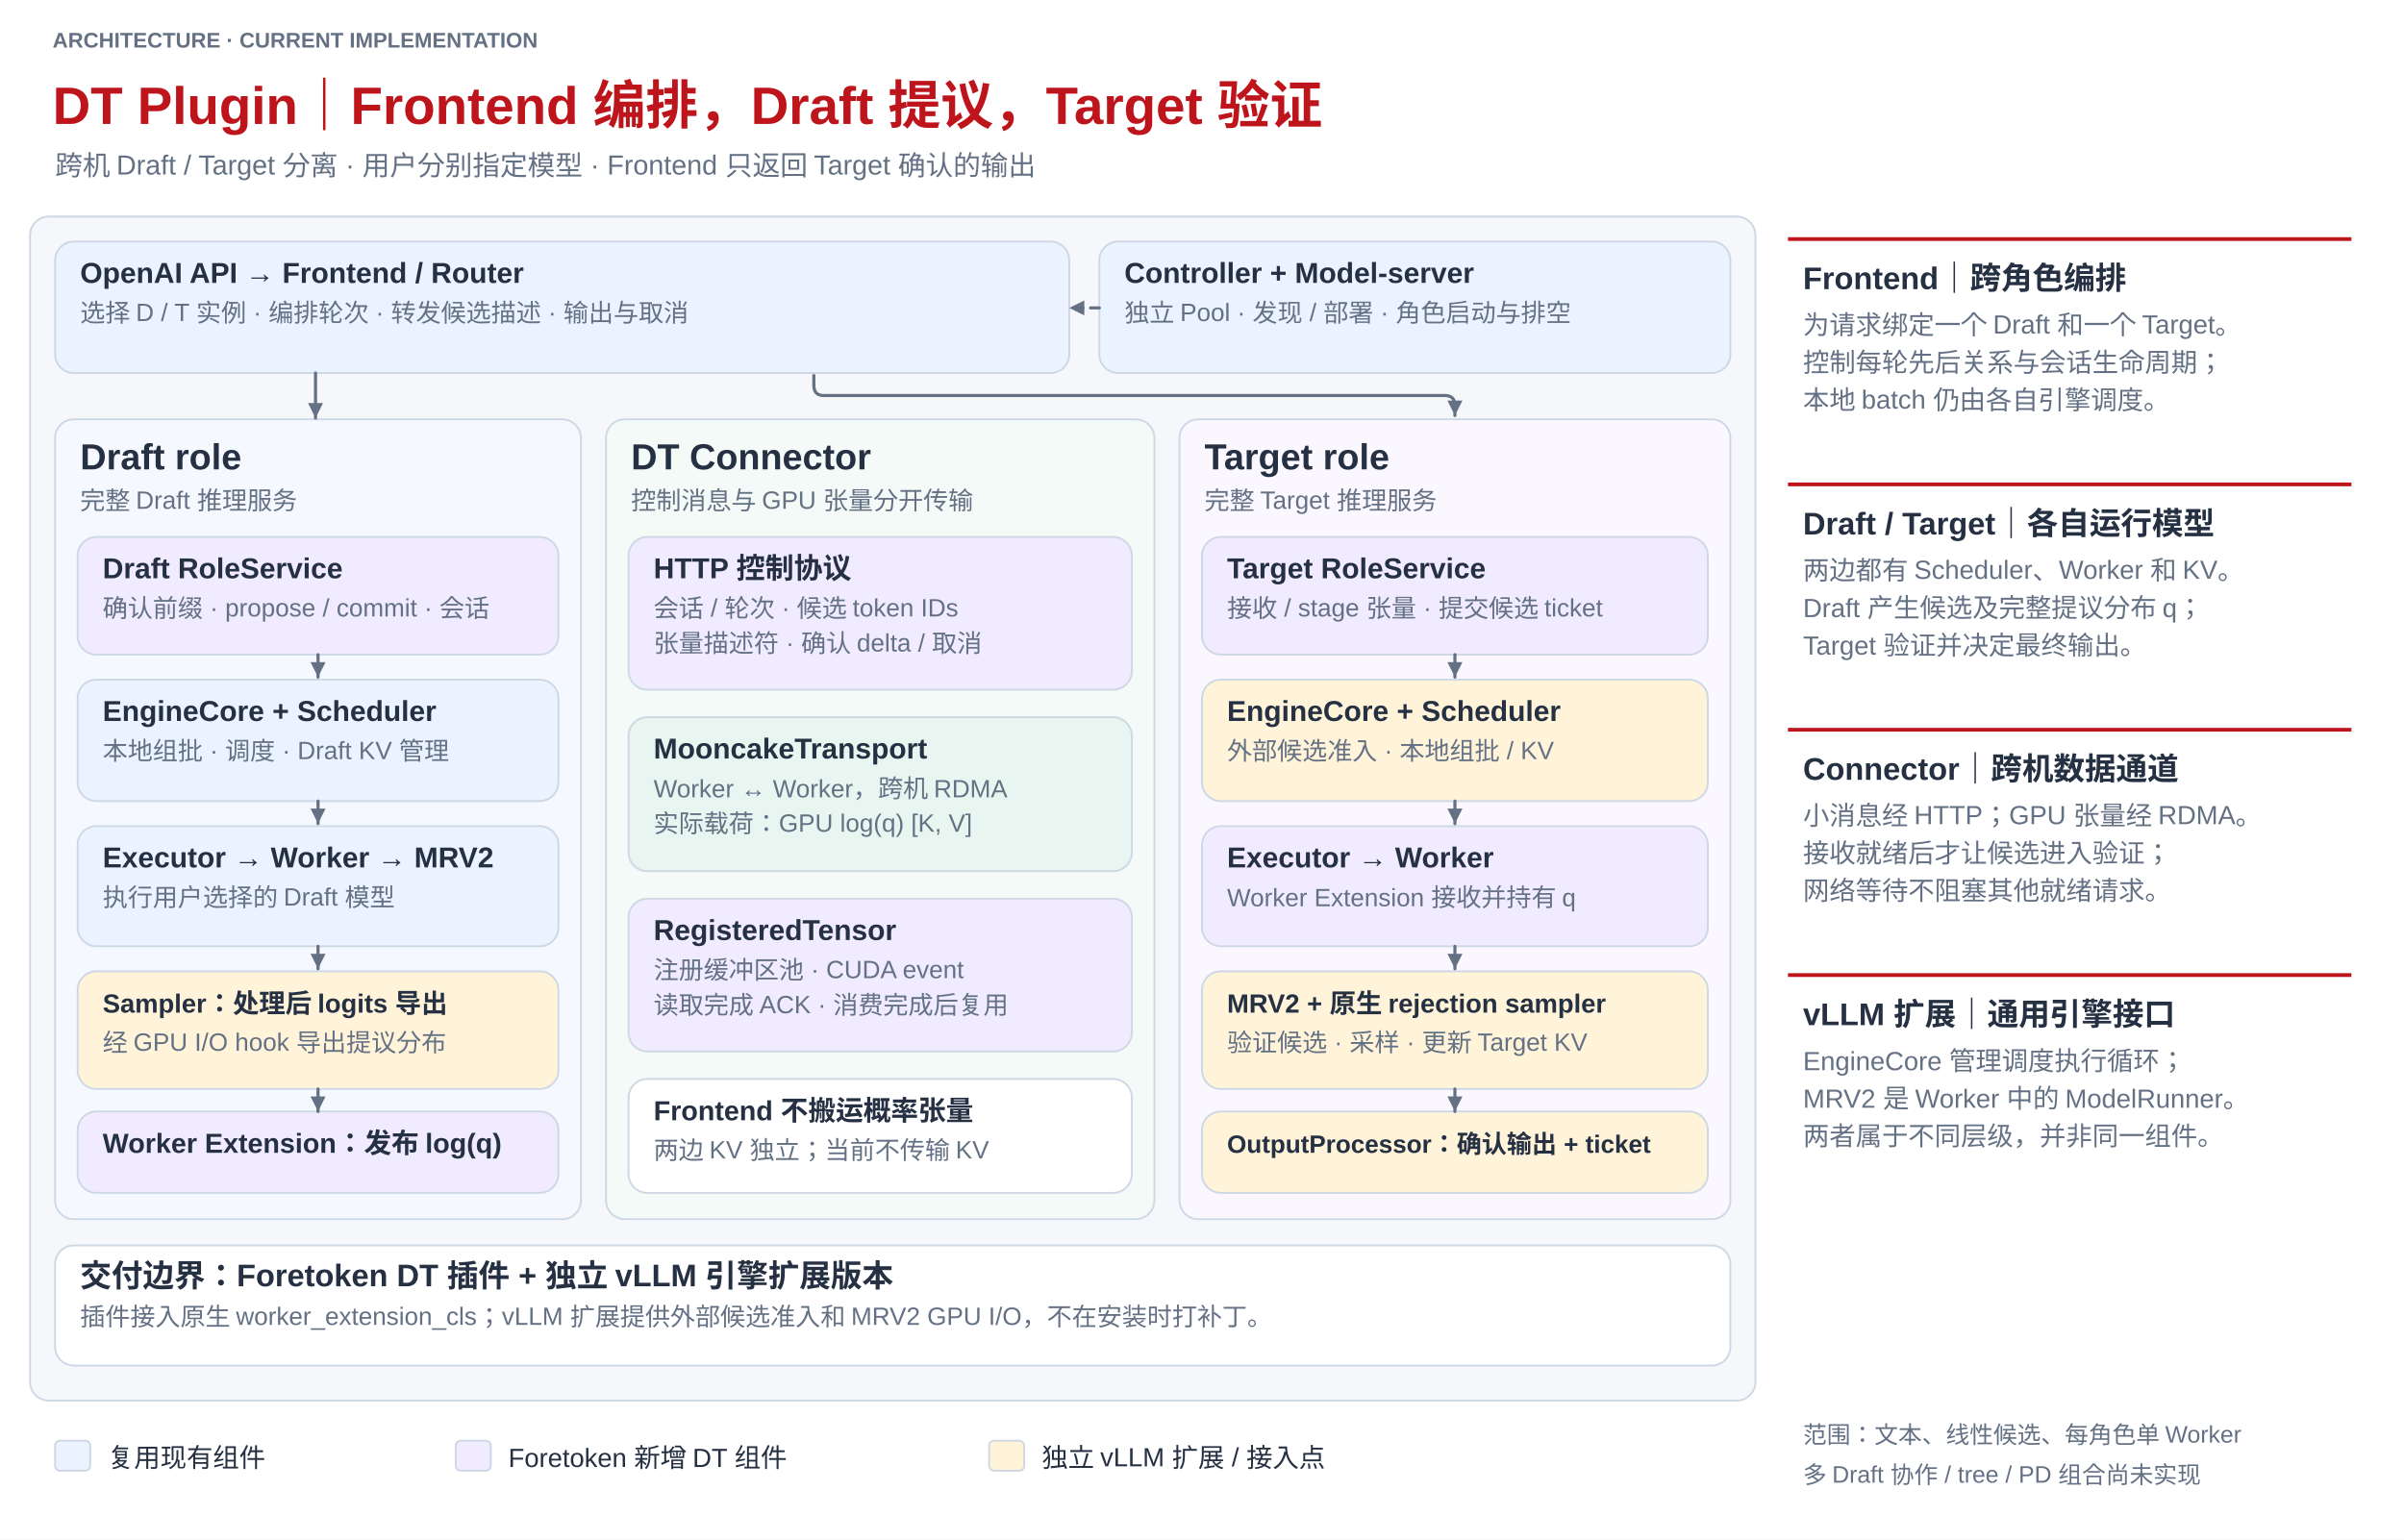
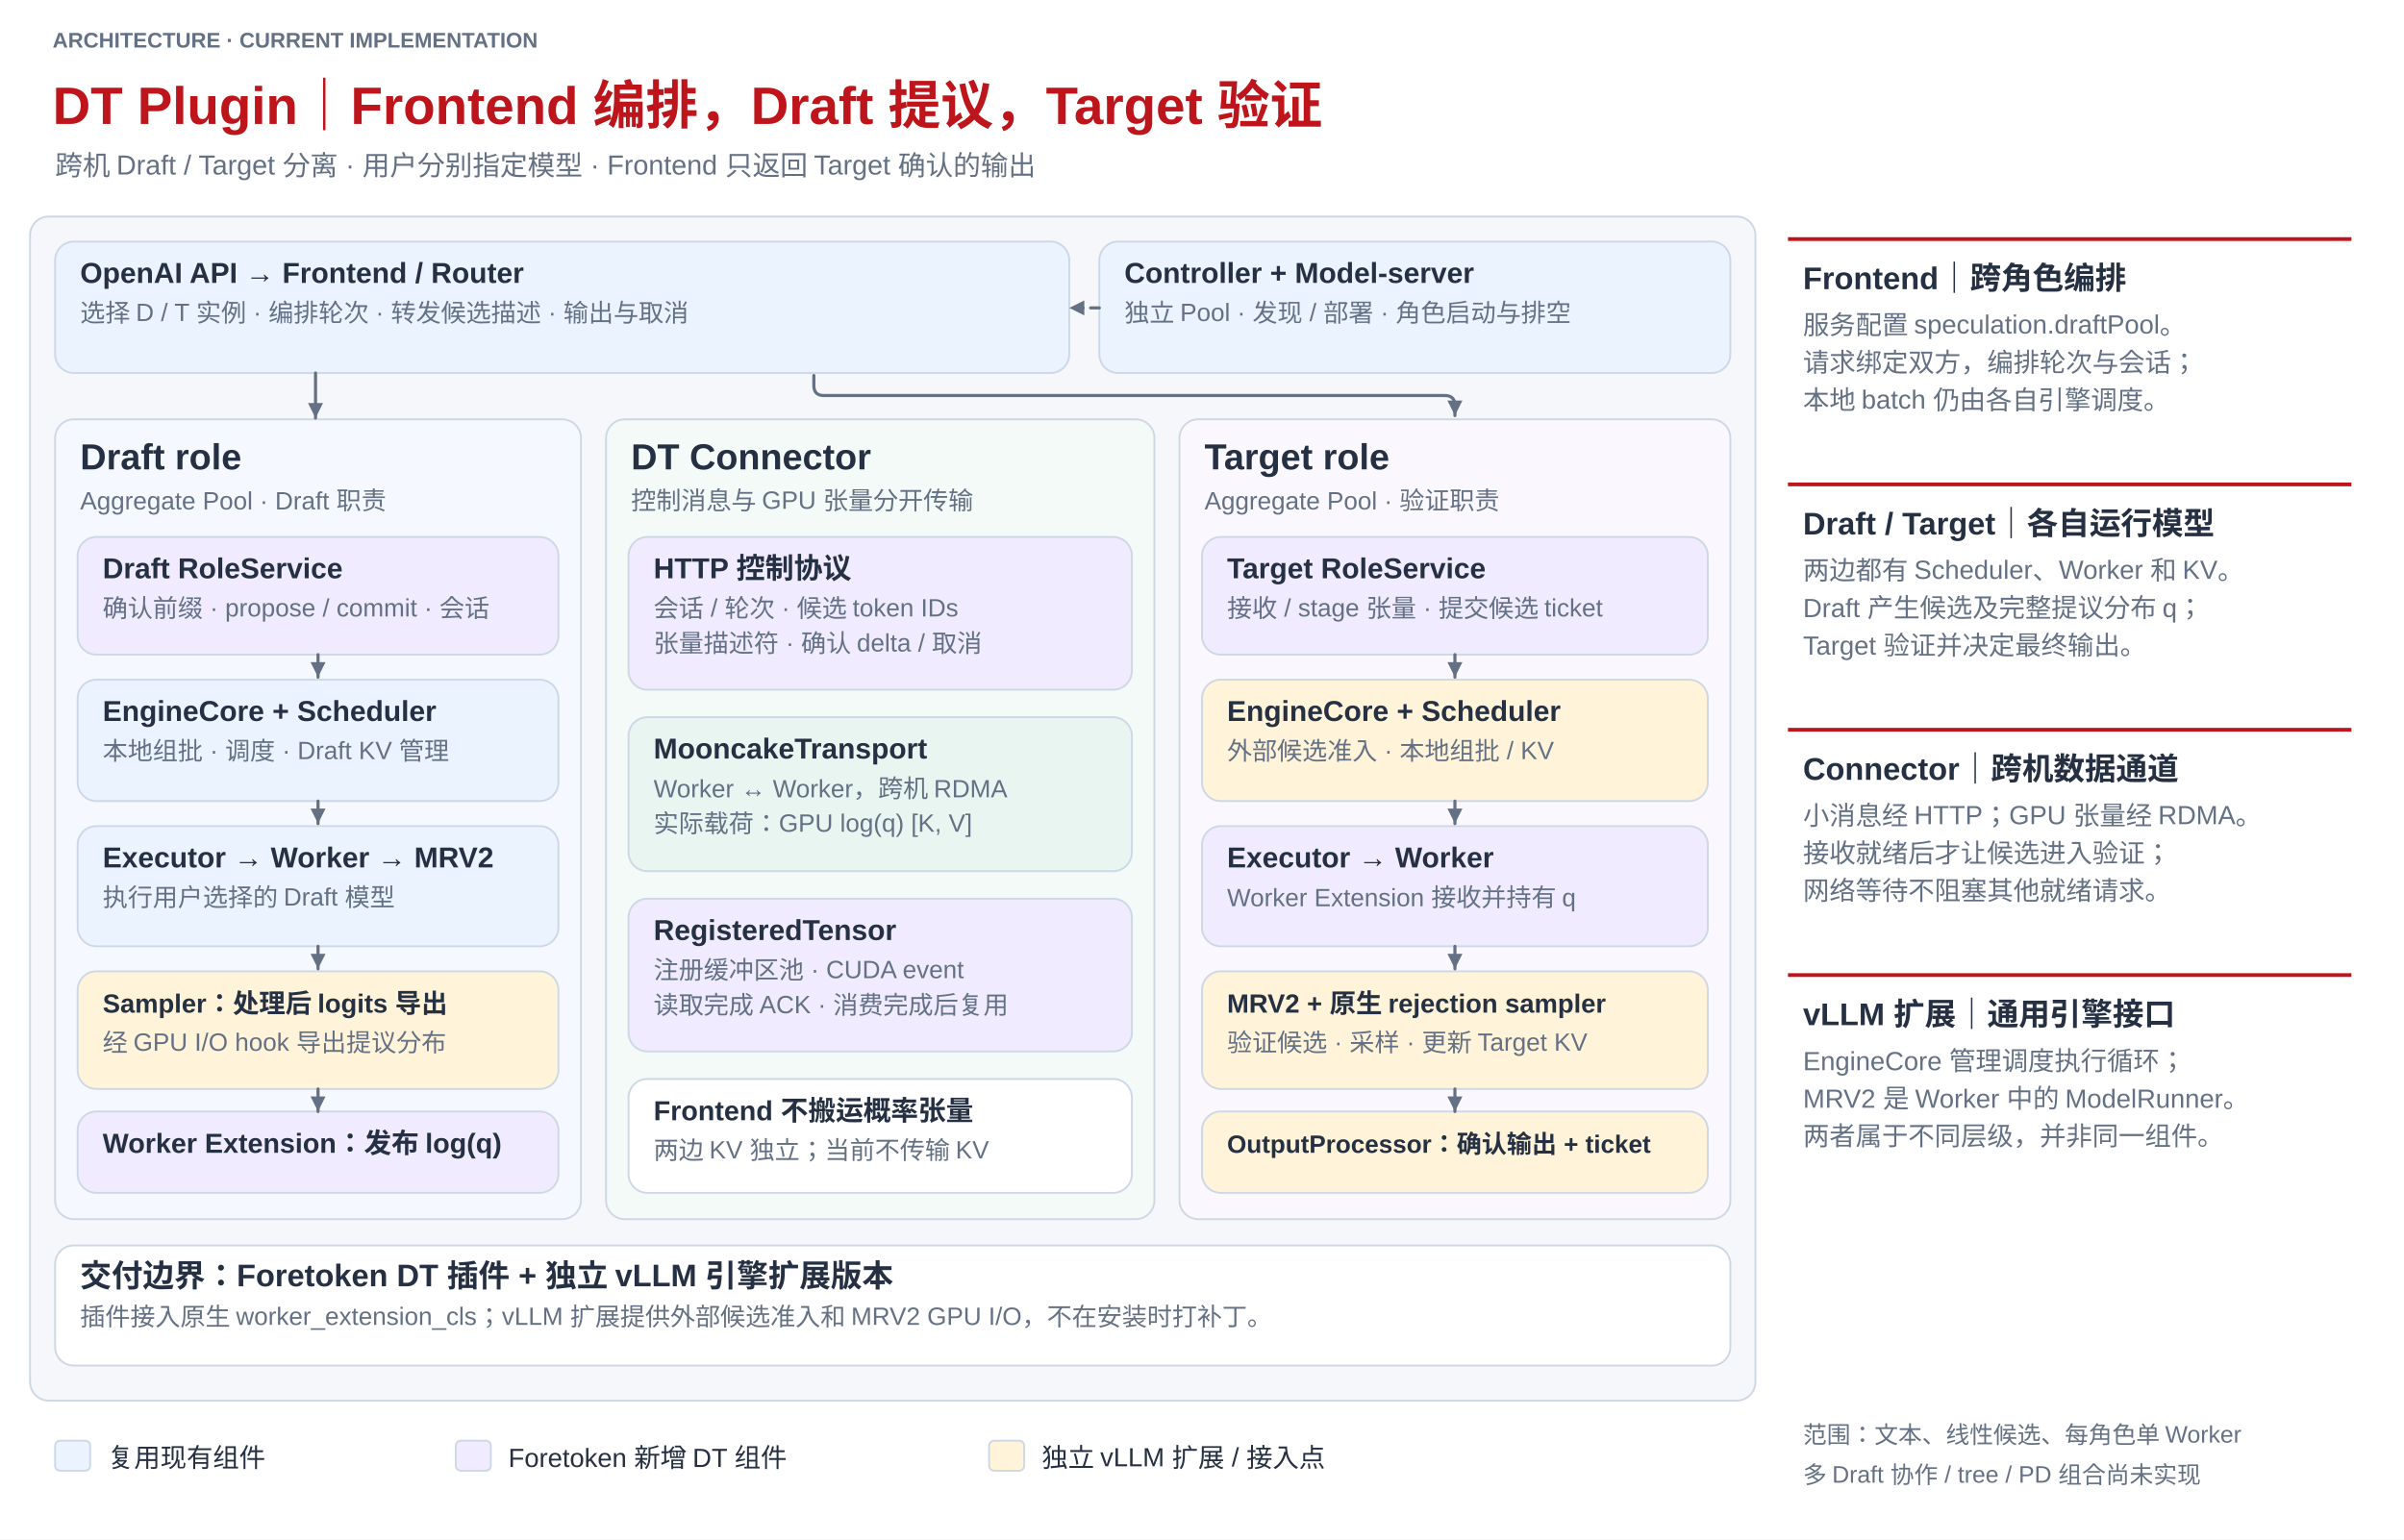
<svg xmlns="http://www.w3.org/2000/svg" width="1920" height="1230" viewBox="0 0 1920 1230">
  <defs>
    <marker id="arrow" markerUnits="userSpaceOnUse" markerWidth="12" markerHeight="12" viewBox="0 0 10 10" refX="10" refY="5" orient="auto-start-reverse">
      <path d="M0 0 L10 5 L0 10 Z" fill="#647184" />
    </marker>
    <marker id="green" markerUnits="userSpaceOnUse" markerWidth="12" markerHeight="12" viewBox="0 0 10 10" refX="10" refY="5" orient="auto">
      <path d="M0 0 L10 5 L0 10 Z" fill="#27866e" />
    </marker>
  </defs>
  <style>text{font-family:"PingFang SC","Microsoft YaHei",Arial,sans-serif}</style>
  <rect width="1920" height="1230" fill="white" />
  <text x="42" y="38" font-size="17" font-weight="600" fill="#647184" text-anchor="start">ARCHITECTURE · CURRENT IMPLEMENTATION</text>
  <text x="42" y="99" font-size="42" font-weight="700" fill="#bd151b" text-anchor="start">DT Plugin｜Frontend 编排，Draft 提议，Target 验证</text>
  <text x="44" y="140" font-size="22" font-weight="400" fill="#647184" text-anchor="start">跨机 Draft / Target 分离 · 用户分别指定模型 · Frontend 只返回 Target 确认的输出</text>
  <rect x="24" y="173" width="1378" height="946" rx="15" fill="#f6f7fb" stroke="#ced8e5" stroke-width="1.5" />
  <rect x="44" y="193" width="810" height="105" rx="15" fill="#eaf3ff" stroke="#ced8e5" stroke-width="1.5" />
  <text x="64" y="226" font-size="23" font-weight="600" fill="#253042" text-anchor="start">OpenAI API → Frontend / Router</text>
  <text x="64" y="257" font-size="20" font-weight="400" fill="#647184" text-anchor="start">选择 D / T 实例 · 编排轮次 · 转发候选描述 · 输出与取消</text>
  <rect x="878" y="193" width="504" height="105" rx="15" fill="#eaf3ff" stroke="#ced8e5" stroke-width="1.5" />
  <text x="898" y="226" font-size="23" font-weight="600" fill="#253042" text-anchor="start">Controller + Model-server</text>
  <text x="898" y="257" font-size="20" font-weight="400" fill="#647184" text-anchor="start">独立 Pool · 发现 / 部署 · 角色启动与排空</text>
  <rect x="44" y="335" width="420" height="639" rx="15" fill="#f5f9ff" stroke="#ced8e5" stroke-width="1.5" />
  <text x="64" y="375" font-size="29" font-weight="700" fill="#253042" text-anchor="start">Draft role</text>
-   <text x="64" y="407" font-size="20" font-weight="400" fill="#647184" text-anchor="start">完整 Draft 推理服务</text>
+   <text x="64" y="407" font-size="20" font-weight="400" fill="#647184" text-anchor="start">Aggregate Pool · Draft 职责</text>
  <rect x="484" y="335" width="438" height="639" rx="15" fill="#f3faf7" stroke="#ced8e5" stroke-width="1.5" />
  <text x="504" y="375" font-size="29" font-weight="700" fill="#253042" text-anchor="start">DT Connector</text>
  <text x="504" y="407" font-size="20" font-weight="400" fill="#647184" text-anchor="start">控制消息与 GPU 张量分开传输</text>
  <rect x="942" y="335" width="440" height="639" rx="15" fill="#faf7ff" stroke="#ced8e5" stroke-width="1.5" />
  <text x="962" y="375" font-size="29" font-weight="700" fill="#253042" text-anchor="start">Target role</text>
-   <text x="962" y="407" font-size="20" font-weight="400" fill="#647184" text-anchor="start">完整 Target 推理服务</text>
+   <text x="962" y="407" font-size="20" font-weight="400" fill="#647184" text-anchor="start">Aggregate Pool · 验证职责</text>
  <path d="M252 298 L252 334" stroke="#647184" stroke-width="2.5" stroke-linejoin="round" stroke-linecap="round" fill="none" marker-end="url(#arrow)" />
  <path d="M878 246 L854 246" stroke="#647184" stroke-width="2.5" stroke-linejoin="round" stroke-linecap="round" fill="none" stroke-dasharray="7 6" marker-end="url(#arrow)" />
  <rect x="62" y="429" width="384" height="94" rx="15" fill="#f0ebff" stroke="#ced8e5" stroke-width="1.5" />
  <text x="82" y="462" font-size="23" font-weight="600" fill="#253042" text-anchor="start">Draft RoleService</text>
  <text x="82" y="493" font-size="20" font-weight="400" fill="#647184" text-anchor="start">确认前缀 · propose / commit · 会话</text>
  <rect x="62" y="543" width="384" height="97" rx="15" fill="#eaf3ff" stroke="#ced8e5" stroke-width="1.5" />
  <text x="82" y="576" font-size="23" font-weight="600" fill="#253042" text-anchor="start">EngineCore + Scheduler</text>
  <text x="82" y="607" font-size="20" font-weight="400" fill="#647184" text-anchor="start">本地组批 · 调度 · Draft KV 管理</text>
  <rect x="62" y="660" width="384" height="96" rx="15" fill="#eaf3ff" stroke="#ced8e5" stroke-width="1.5" />
  <text x="82" y="693" font-size="23" font-weight="600" fill="#253042" text-anchor="start">Executor → Worker → MRV2</text>
  <text x="82" y="724" font-size="20" font-weight="400" fill="#647184" text-anchor="start">执行用户选择的 Draft 模型</text>
  <rect x="62" y="776" width="384" height="94" rx="15" fill="#fff4d9" stroke="#ced8e5" stroke-width="1.5" />
  <text x="82" y="809" font-size="21" font-weight="600" fill="#253042" text-anchor="start">Sampler：处理后 logits 导出</text>
  <text x="82" y="840" font-size="20" font-weight="400" fill="#647184" text-anchor="start">经 GPU I/O hook 导出提议分布</text>
  <rect x="62" y="888" width="384" height="65" rx="15" fill="#f0ebff" stroke="#ced8e5" stroke-width="1.5" />
  <text x="82" y="921" font-size="22" font-weight="600" fill="#253042" text-anchor="start">Worker Extension：发布 log(q)</text>
  <path d="M254 523 L254 541" stroke="#647184" stroke-width="2.5" stroke-linejoin="round" stroke-linecap="round" fill="none" marker-end="url(#arrow)" />
  <path d="M254 640 L254 658" stroke="#647184" stroke-width="2.5" stroke-linejoin="round" stroke-linecap="round" fill="none" marker-end="url(#arrow)" />
  <path d="M254 756 L254 774" stroke="#647184" stroke-width="2.5" stroke-linejoin="round" stroke-linecap="round" fill="none" marker-end="url(#arrow)" />
  <path d="M254 870 L254 888" stroke="#647184" stroke-width="2.5" stroke-linejoin="round" stroke-linecap="round" fill="none" marker-end="url(#arrow)" />
  <rect x="502" y="429" width="402" height="122" rx="15" fill="#f0ebff" stroke="#ced8e5" stroke-width="1.5" />
  <text x="522" y="462" font-size="23" font-weight="600" fill="#253042" text-anchor="start">HTTP 控制协议</text>
  <text x="522" y="493" font-size="20" font-weight="400" fill="#647184" text-anchor="start">会话 / 轮次 · 候选 token IDs</text>
  <text x="522" y="521" font-size="20" font-weight="400" fill="#647184" text-anchor="start">张量描述符 · 确认 delta / 取消</text>
  <rect x="502" y="573" width="402" height="123" rx="15" fill="#e8f5f0" stroke="#ced8e5" stroke-width="1.5" />
  <text x="522" y="606" font-size="23" font-weight="600" fill="#253042" text-anchor="start">MooncakeTransport</text>
  <text x="522" y="637" font-size="20" font-weight="400" fill="#647184" text-anchor="start">Worker ↔ Worker，跨机 RDMA</text>
  <text x="522" y="665" font-size="20" font-weight="400" fill="#647184" text-anchor="start">实际载荷：GPU log(q) [K, V]</text>
  <rect x="502" y="718" width="402" height="122" rx="15" fill="#f0ebff" stroke="#ced8e5" stroke-width="1.5" />
  <text x="522" y="751" font-size="23" font-weight="600" fill="#253042" text-anchor="start">RegisteredTensor</text>
  <text x="522" y="782" font-size="20" font-weight="400" fill="#647184" text-anchor="start">注册缓冲区池 · CUDA event</text>
  <text x="522" y="810" font-size="20" font-weight="400" fill="#647184" text-anchor="start">读取完成 ACK · 消费完成后复用</text>
  <rect x="502" y="862" width="402" height="91" rx="15" fill="#ffffff" stroke="#ced8e5" stroke-width="1.5" />
  <text x="522" y="895" font-size="22" font-weight="600" fill="#253042" text-anchor="start">Frontend 不搬运概率张量</text>
  <text x="522" y="926" font-size="20" font-weight="400" fill="#647184" text-anchor="start">两边 KV 独立；当前不传输 KV</text>
  <rect x="960" y="429" width="404" height="94" rx="15" fill="#f0ebff" stroke="#ced8e5" stroke-width="1.5" />
  <text x="980" y="462" font-size="23" font-weight="600" fill="#253042" text-anchor="start">Target RoleService</text>
  <text x="980" y="493" font-size="20" font-weight="400" fill="#647184" text-anchor="start">接收 / stage 张量 · 提交候选 ticket</text>
  <rect x="960" y="543" width="404" height="97" rx="15" fill="#fff4d9" stroke="#ced8e5" stroke-width="1.5" />
  <text x="980" y="576" font-size="23" font-weight="600" fill="#253042" text-anchor="start">EngineCore + Scheduler</text>
  <text x="980" y="607" font-size="20" font-weight="400" fill="#647184" text-anchor="start">外部候选准入 · 本地组批 / KV</text>
  <rect x="960" y="660" width="404" height="96" rx="15" fill="#f0ebff" stroke="#ced8e5" stroke-width="1.5" />
  <text x="980" y="693" font-size="23" font-weight="600" fill="#253042" text-anchor="start">Executor → Worker</text>
  <text x="980" y="724" font-size="20" font-weight="400" fill="#647184" text-anchor="start">Worker Extension 接收并持有 q</text>
  <rect x="960" y="776" width="404" height="94" rx="15" fill="#fff4d9" stroke="#ced8e5" stroke-width="1.5" />
  <text x="980" y="809" font-size="21" font-weight="600" fill="#253042" text-anchor="start">MRV2 + 原生 rejection sampler</text>
  <text x="980" y="840" font-size="20" font-weight="400" fill="#647184" text-anchor="start">验证候选 · 采样 · 更新 Target KV</text>
  <rect x="960" y="888" width="404" height="65" rx="15" fill="#fff4d9" stroke="#ced8e5" stroke-width="1.5" />
  <text x="980" y="921" font-size="20" font-weight="600" fill="#253042" text-anchor="start">OutputProcessor：确认输出 + ticket</text>
  <path d="M1162 523 L1162 541" stroke="#647184" stroke-width="2.5" stroke-linejoin="round" stroke-linecap="round" fill="none" marker-end="url(#arrow)" />
  <path d="M1162 640 L1162 658" stroke="#647184" stroke-width="2.5" stroke-linejoin="round" stroke-linecap="round" fill="none" marker-end="url(#arrow)" />
  <path d="M1162 756 L1162 774" stroke="#647184" stroke-width="2.5" stroke-linejoin="round" stroke-linecap="round" fill="none" marker-end="url(#arrow)" />
  <path d="M1162 870 L1162 888" stroke="#647184" stroke-width="2.5" stroke-linejoin="round" stroke-linecap="round" fill="none" marker-end="url(#arrow)" />
  <rect x="44" y="995" width="1338" height="96" rx="15" fill="#ffffff" stroke="#ced8e5" stroke-width="1.5" />
  <text x="64" y="1028" font-size="25" font-weight="600" fill="#253042" text-anchor="start">交付边界：Foretoken DT 插件 + 独立 vLLM 引擎扩展版本</text>
  <text x="64" y="1059" font-size="20" font-weight="400" fill="#647184" text-anchor="start">插件接入原生 worker_extension_cls；vLLM 扩展提供外部候选准入和 MRV2 GPU I/O，不在安装时打补丁。</text>
  <path d="M1428 191 H1878" stroke="#bd151b" stroke-width="3" />
  <text x="1440" y="231" font-size="25" font-weight="700" fill="#253042" text-anchor="start">Frontend｜跨角色编排</text>
-   <text x="1440" y="267" font-size="21" font-weight="400" fill="#647184" text-anchor="start">为请求绑定一个 Draft 和一个 Target。</text>
-   <text x="1440" y="297" font-size="21" font-weight="400" fill="#647184" text-anchor="start">控制每轮先后关系与会话生命周期；</text>
+   <text x="1440" y="267" font-size="21" font-weight="400" fill="#647184" text-anchor="start">服务配置 speculation.draftPool。</text>
+   <text x="1440" y="297" font-size="21" font-weight="400" fill="#647184" text-anchor="start">请求绑定双方，编排轮次与会话；</text>
  <text x="1440" y="327" font-size="21" font-weight="400" fill="#647184" text-anchor="start">本地 batch 仍由各自引擎调度。</text>
  <path d="M1428 387 H1878" stroke="#bd151b" stroke-width="3" />
  <text x="1440" y="427" font-size="25" font-weight="700" fill="#253042" text-anchor="start">Draft / Target｜各自运行模型</text>
  <text x="1440" y="463" font-size="21" font-weight="400" fill="#647184" text-anchor="start">两边都有 Scheduler、Worker 和 KV。</text>
  <text x="1440" y="493" font-size="21" font-weight="400" fill="#647184" text-anchor="start">Draft 产生候选及完整提议分布 q；</text>
  <text x="1440" y="523" font-size="21" font-weight="400" fill="#647184" text-anchor="start">Target 验证并决定最终输出。</text>
  <path d="M1428 583 H1878" stroke="#bd151b" stroke-width="3" />
  <text x="1440" y="623" font-size="25" font-weight="700" fill="#253042" text-anchor="start">Connector｜跨机数据通道</text>
  <text x="1440" y="659" font-size="21" font-weight="400" fill="#647184" text-anchor="start">小消息经 HTTP；GPU 张量经 RDMA。</text>
  <text x="1440" y="689" font-size="21" font-weight="400" fill="#647184" text-anchor="start">接收就绪后才让候选进入验证；</text>
  <text x="1440" y="719" font-size="21" font-weight="400" fill="#647184" text-anchor="start">网络等待不阻塞其他就绪请求。</text>
  <path d="M1428 779 H1878" stroke="#bd151b" stroke-width="3" />
  <text x="1440" y="819" font-size="25" font-weight="700" fill="#253042" text-anchor="start">vLLM 扩展｜通用引擎接口</text>
  <text x="1440" y="855" font-size="21" font-weight="400" fill="#647184" text-anchor="start">EngineCore 管理调度执行循环；</text>
  <text x="1440" y="885" font-size="21" font-weight="400" fill="#647184" text-anchor="start">MRV2 是 Worker 中的 ModelRunner。</text>
  <text x="1440" y="915" font-size="21" font-weight="400" fill="#647184" text-anchor="start">两者属于不同层级，并非同一组件。</text>
  <rect x="44" y="1151" width="28" height="24" rx="4" fill="#eaf3ff" stroke="#ced8e5" stroke-width="1.5" />
  <text x="86" y="1172" font-size="21" font-weight="400" fill="#253042" text-anchor="start">复用现有组件</text>
  <rect x="364" y="1151" width="28" height="24" rx="4" fill="#f0ebff" stroke="#ced8e5" stroke-width="1.5" />
  <text x="406" y="1172" font-size="21" font-weight="400" fill="#253042" text-anchor="start">Foretoken 新增 DT 组件</text>
  <rect x="790" y="1151" width="28" height="24" rx="4" fill="#fff4d9" stroke="#ced8e5" stroke-width="1.5" />
  <text x="832" y="1172" font-size="21" font-weight="400" fill="#253042" text-anchor="start">独立 vLLM 扩展 / 接入点</text>
  <text x="1440" y="1153" font-size="19" font-weight="400" fill="#647184" text-anchor="start">范围：文本、线性候选、每角色单 Worker</text>
  <text x="1440" y="1185" font-size="19" font-weight="400" fill="#647184" text-anchor="start">多 Draft 协作 / tree / PD 组合尚未实现</text>
  <path d="M650 300 V308 Q650 316 658 316 H1154 Q1162 316 1162 324 V332" stroke="#647184" stroke-width="2.5" stroke-linejoin="round" stroke-linecap="round" fill="none" marker-end="url(#arrow)" />
</svg>
